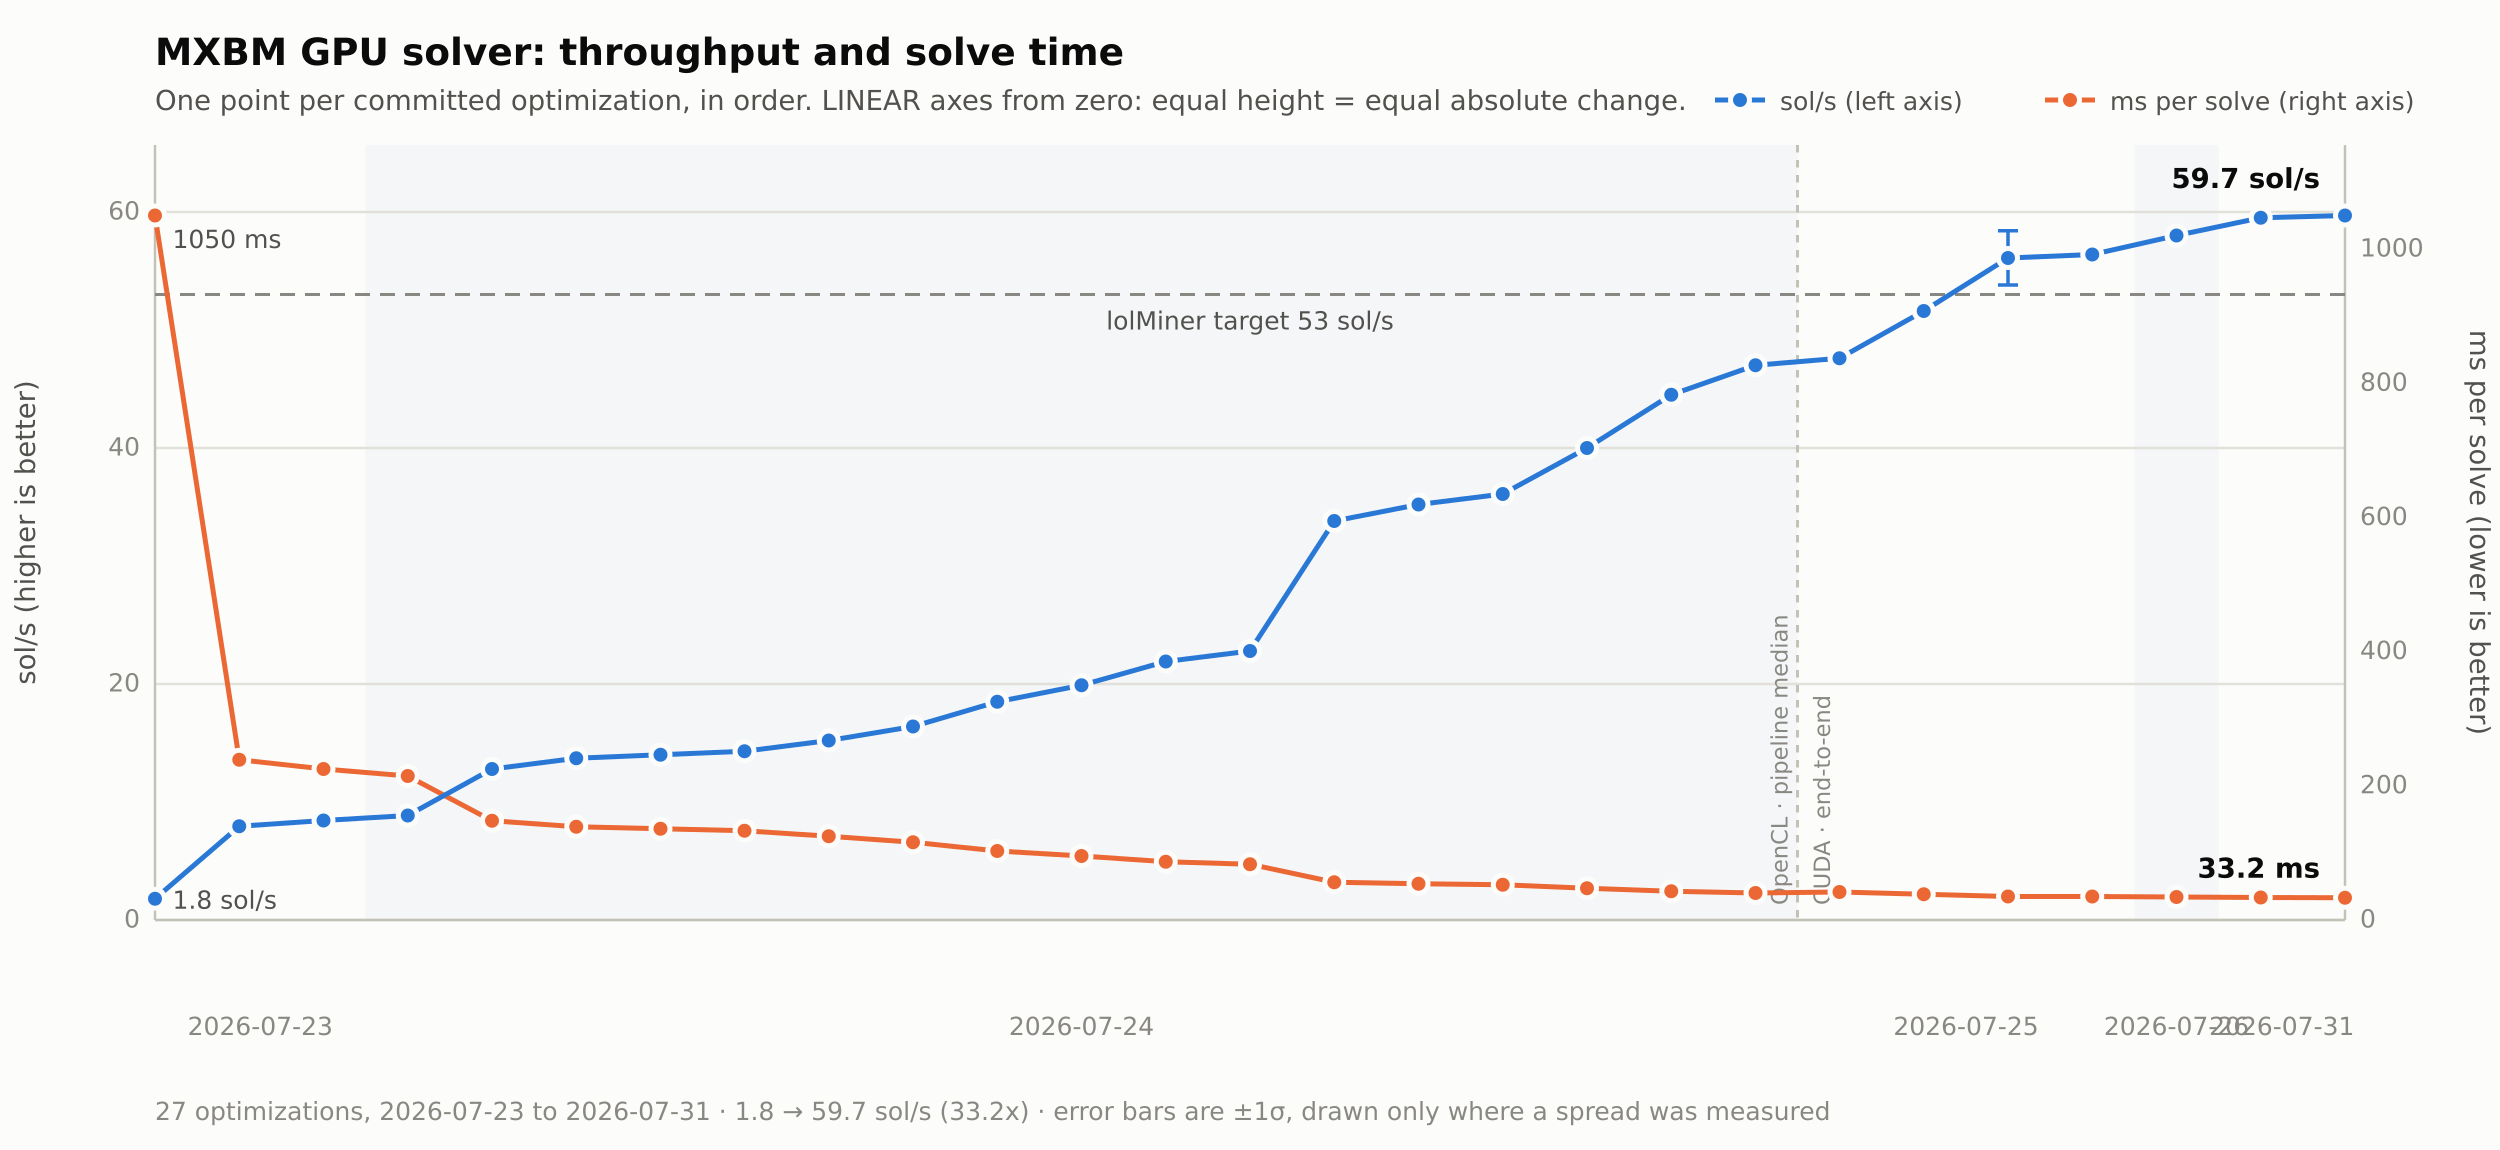
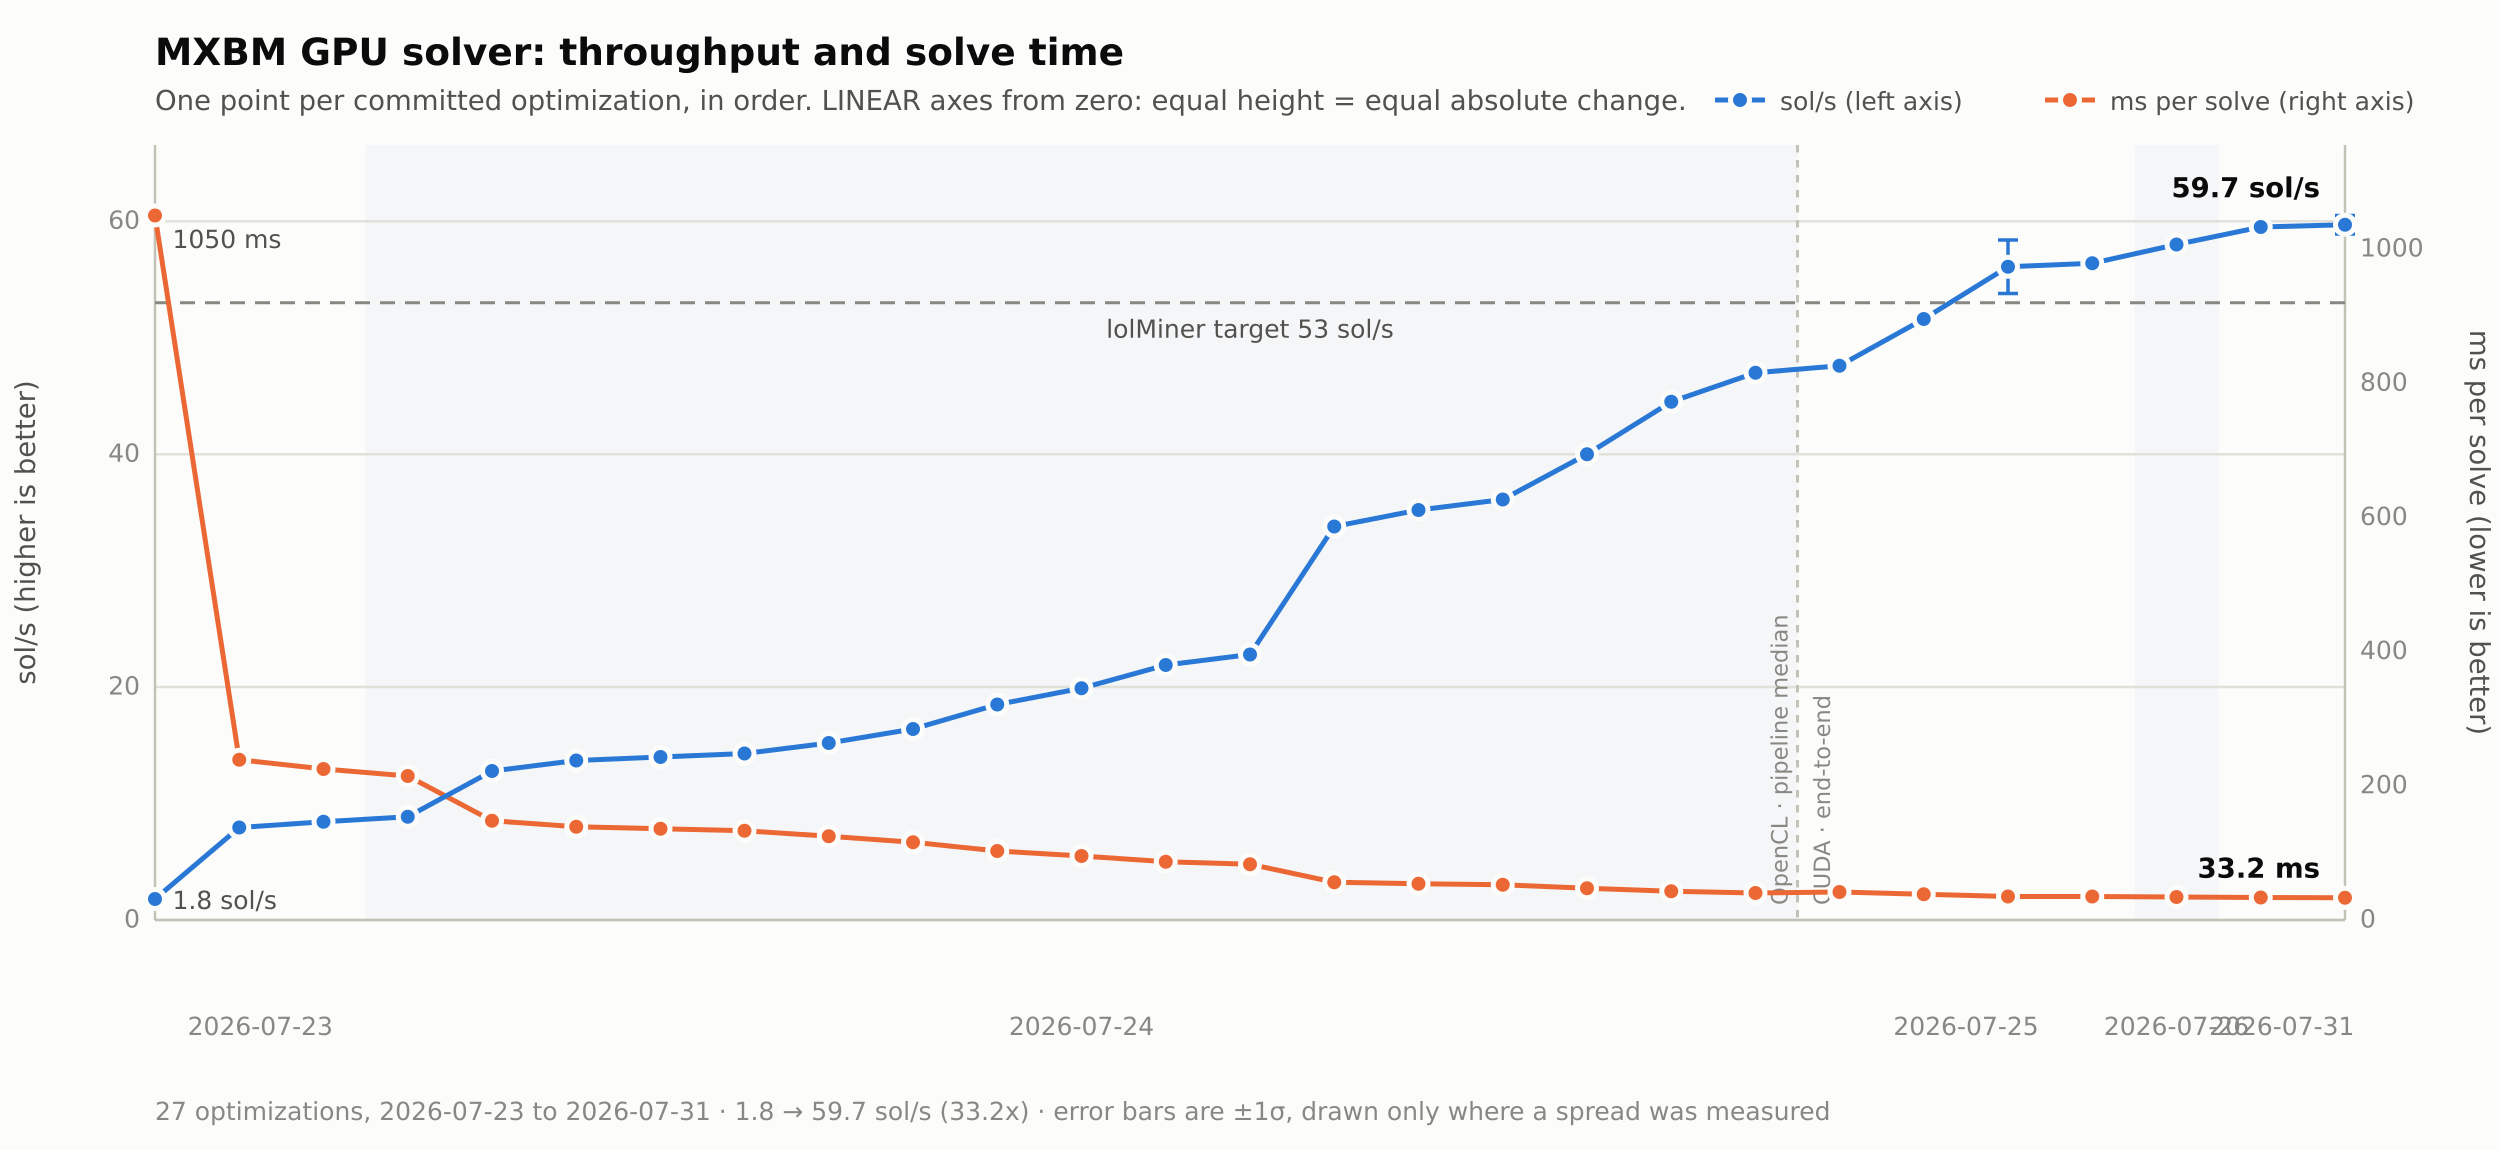
<svg xmlns="http://www.w3.org/2000/svg" width="1000" height="460" viewBox="0 0 1000 460" font-family="DejaVu Sans, Helvetica, Arial, sans-serif">
  <rect width="1000" height="460" fill="#fcfcfb" />
  <text x="62" y="26" font-size="15" font-weight="bold" fill="#0b0b0b">MXBM GPU solver: throughput and solve time</text>
  <text x="62" y="44" font-size="11" fill="#52514e">One point per committed optimization, in order. LINEAR axes from zero: equal height = equal absolute change.</text>
  <line x1="686" y1="40" x2="706" y2="40" stroke="#2a78d6" stroke-width="2" />
  <circle cx="696" cy="40" r="4.8" fill="#fcfcfb" />
  <circle cx="696" cy="40" r="2.8" fill="#2a78d6" />
  <text x="712" y="44" font-size="10" fill="#52514e">sol/s (left axis)</text>
  <line x1="818" y1="40" x2="838" y2="40" stroke="#eb6834" stroke-width="2" />
  <circle cx="828" cy="40" r="4.8" fill="#fcfcfb" />
  <circle cx="828" cy="40" r="2.8" fill="#eb6834" />
  <text x="844" y="44" font-size="10" fill="#52514e">ms per solve (right axis)</text>
  <text x="104.1" y="414" font-size="10" fill="#898781" text-anchor="middle">2026-07-23</text>
  <rect x="146.2" y="58" width="572.8" height="310" fill="#f4f6f8" />
  <text x="432.6" y="414" font-size="10" fill="#898781" text-anchor="middle">2026-07-24</text>
  <text x="786.4" y="414" font-size="10" fill="#898781" text-anchor="middle">2026-07-25</text>
  <rect x="853.8" y="58" width="33.7" height="310" fill="#f4f6f8" />
  <text x="870.6" y="414" font-size="10" fill="#898781" text-anchor="middle">2026-07-26</text>
  <text x="912.7" y="414" font-size="10" fill="#898781" text-anchor="middle">2026-07-31</text>
  <line x1="62" y1="368" x2="938" y2="368" stroke="#e1e0d9" stroke-width="1" />
  <text x="56" y="371" font-size="10" fill="#898781" text-anchor="end">0</text>
-   <line x1="62" y1="273.6" x2="938" y2="273.6" stroke="#e1e0d9" stroke-width="1" />
-   <text x="56" y="276.6" font-size="10" fill="#898781" text-anchor="end">20</text>
-   <line x1="62" y1="179.2" x2="938" y2="179.2" stroke="#e1e0d9" stroke-width="1" />
-   <text x="56" y="182.2" font-size="10" fill="#898781" text-anchor="end">40</text>
-   <line x1="62" y1="84.8" x2="938" y2="84.8" stroke="#e1e0d9" stroke-width="1" />
-   <text x="56" y="87.8" font-size="10" fill="#898781" text-anchor="end">60</text>
+   <line x1="62" y1="274.8" x2="938" y2="274.8" stroke="#e1e0d9" stroke-width="1" />
+   <text x="56" y="277.8" font-size="10" fill="#898781" text-anchor="end">20</text>
+   <line x1="62" y1="181.7" x2="938" y2="181.7" stroke="#e1e0d9" stroke-width="1" />
+   <text x="56" y="184.7" font-size="10" fill="#898781" text-anchor="end">40</text>
+   <line x1="62" y1="88.5" x2="938" y2="88.5" stroke="#e1e0d9" stroke-width="1" />
+   <text x="56" y="91.5" font-size="10" fill="#898781" text-anchor="end">60</text>
  <text x="944" y="371" font-size="10" fill="#898781" text-anchor="start">0</text>
  <text x="944" y="317.3" font-size="10" fill="#898781" text-anchor="start">200</text>
  <text x="944" y="263.6" font-size="10" fill="#898781" text-anchor="start">400</text>
  <text x="944" y="210.0" font-size="10" fill="#898781" text-anchor="start">600</text>
  <text x="944" y="156.3" font-size="10" fill="#898781" text-anchor="start">800</text>
  <text x="944" y="102.6" font-size="10" fill="#898781" text-anchor="start">1000</text>
  <line x1="62" y1="58" x2="62" y2="368" stroke="#c3c2b7" stroke-width="1" />
  <line x1="938" y1="58" x2="938" y2="368" stroke="#c3c2b7" stroke-width="1" />
  <line x1="62" y1="368" x2="938" y2="368" stroke="#c3c2b7" stroke-width="1" />
  <text x="14" y="213" font-size="11" fill="#52514e" text-anchor="middle" transform="rotate(-90 14 213)">sol/s  (higher is better)</text>
  <text x="988" y="213" font-size="11" fill="#52514e" text-anchor="middle" transform="rotate(90 988 213)">ms per solve  (lower is better)</text>
-   <line x1="62" y1="117.8" x2="938" y2="117.8" stroke="#898781" stroke-width="1.2" stroke-dasharray="6 4" />
-   <text x="500" y="131.8" font-size="10" fill="#52514e" text-anchor="middle">lolMiner target 53 sol/s</text>
+   <line x1="62" y1="121.1" x2="938" y2="121.1" stroke="#898781" stroke-width="1.2" stroke-dasharray="6 4" />
+   <text x="500" y="135.1" font-size="10" fill="#52514e" text-anchor="middle">lolMiner target 53 sol/s</text>
  <line x1="719" y1="58" x2="719" y2="368" stroke="#c3c2b7" stroke-width="1.2" stroke-dasharray="3 3" />
  <text x="715" y="362" font-size="9" fill="#898781" text-anchor="start" transform="rotate(-90 715 362)">OpenCL · pipeline median</text>
  <text x="732" y="362" font-size="9" fill="#898781" text-anchor="start" transform="rotate(-90 732 362)">CUDA · end-to-end</text>
-   <line x1="803.2" y1="92.3" x2="803.2" y2="114.0" stroke="#2a78d6" stroke-width="1.4" />
-   <line x1="799.2" y1="92.3" x2="807.2" y2="92.3" stroke="#2a78d6" stroke-width="1.4" />
-   <line x1="799.2" y1="114.0" x2="807.2" y2="114.0" stroke="#2a78d6" stroke-width="1.4" />
-   <line x1="870.6" y1="92.3" x2="870.6" y2="96.1" stroke="#2a78d6" stroke-width="1.4" />
-   <line x1="866.6" y1="92.3" x2="874.6" y2="92.3" stroke="#2a78d6" stroke-width="1.4" />
-   <line x1="866.6" y1="96.1" x2="874.6" y2="96.1" stroke="#2a78d6" stroke-width="1.4" />
+   <line x1="803.2" y1="96.0" x2="803.2" y2="117.4" stroke="#2a78d6" stroke-width="1.4" />
+   <line x1="799.2" y1="96.0" x2="807.2" y2="96.0" stroke="#2a78d6" stroke-width="1.4" />
+   <line x1="799.2" y1="117.4" x2="807.2" y2="117.4" stroke="#2a78d6" stroke-width="1.4" />
+   <line x1="870.6" y1="96.0" x2="870.6" y2="99.7" stroke="#2a78d6" stroke-width="1.4" />
+   <line x1="866.6" y1="96.0" x2="874.6" y2="96.0" stroke="#2a78d6" stroke-width="1.4" />
+   <line x1="866.6" y1="99.7" x2="874.6" y2="99.7" stroke="#2a78d6" stroke-width="1.4" />
+   <line x1="938" y1="86.2" x2="938" y2="93.6" stroke="#2a78d6" stroke-width="1.4" />
+   <line x1="934" y1="86.2" x2="942" y2="86.2" stroke="#2a78d6" stroke-width="1.4" />
+   <line x1="934" y1="93.6" x2="942" y2="93.6" stroke="#2a78d6" stroke-width="1.4" />
  <polyline points="62,86.2 95.7,303.9 129.4,307.6 163.1,310.4 196.8,328.3 230.5,330.7 264.2,331.5 297.8,332.3 331.5,334.5 365.2,336.9 398.9,340.4 432.6,342.4 466.3,344.7 500,345.7 533.7,352.9 567.4,353.5 601.1,353.9 634.8,355.3 668.5,356.5 702.2,357.2 735.8,356.8 769.5,357.7 803.2,358.6 836.9,358.6 870.6,358.8 904.3,359.0 938,359.1" fill="none" stroke="#eb6834" stroke-width="2" stroke-linejoin="round" stroke-linecap="round" />
  <circle cx="62" cy="86.2" r="4.8" fill="#fcfcfb" />
  <circle cx="62" cy="86.2" r="2.8" fill="#eb6834" />
  <circle cx="95.7" cy="303.9" r="4.8" fill="#fcfcfb" />
  <circle cx="95.7" cy="303.9" r="2.8" fill="#eb6834" />
  <circle cx="129.4" cy="307.6" r="4.8" fill="#fcfcfb" />
  <circle cx="129.4" cy="307.6" r="2.8" fill="#eb6834" />
  <circle cx="163.1" cy="310.4" r="4.8" fill="#fcfcfb" />
  <circle cx="163.1" cy="310.4" r="2.8" fill="#eb6834" />
  <circle cx="196.8" cy="328.3" r="4.8" fill="#fcfcfb" />
  <circle cx="196.8" cy="328.3" r="2.8" fill="#eb6834" />
  <circle cx="230.5" cy="330.7" r="4.8" fill="#fcfcfb" />
  <circle cx="230.5" cy="330.7" r="2.8" fill="#eb6834" />
  <circle cx="264.2" cy="331.5" r="4.8" fill="#fcfcfb" />
  <circle cx="264.2" cy="331.5" r="2.8" fill="#eb6834" />
  <circle cx="297.8" cy="332.3" r="4.8" fill="#fcfcfb" />
  <circle cx="297.8" cy="332.3" r="2.8" fill="#eb6834" />
  <circle cx="331.5" cy="334.5" r="4.8" fill="#fcfcfb" />
  <circle cx="331.5" cy="334.5" r="2.8" fill="#eb6834" />
  <circle cx="365.2" cy="336.9" r="4.8" fill="#fcfcfb" />
  <circle cx="365.2" cy="336.9" r="2.8" fill="#eb6834" />
  <circle cx="398.9" cy="340.4" r="4.8" fill="#fcfcfb" />
  <circle cx="398.9" cy="340.4" r="2.8" fill="#eb6834" />
  <circle cx="432.6" cy="342.4" r="4.8" fill="#fcfcfb" />
  <circle cx="432.6" cy="342.4" r="2.8" fill="#eb6834" />
  <circle cx="466.3" cy="344.7" r="4.8" fill="#fcfcfb" />
  <circle cx="466.3" cy="344.7" r="2.8" fill="#eb6834" />
  <circle cx="500" cy="345.7" r="4.8" fill="#fcfcfb" />
  <circle cx="500" cy="345.7" r="2.8" fill="#eb6834" />
  <circle cx="533.7" cy="352.9" r="4.8" fill="#fcfcfb" />
  <circle cx="533.7" cy="352.9" r="2.8" fill="#eb6834" />
  <circle cx="567.4" cy="353.5" r="4.8" fill="#fcfcfb" />
  <circle cx="567.4" cy="353.5" r="2.8" fill="#eb6834" />
  <circle cx="601.1" cy="353.9" r="4.8" fill="#fcfcfb" />
  <circle cx="601.1" cy="353.9" r="2.8" fill="#eb6834" />
  <circle cx="634.8" cy="355.3" r="4.8" fill="#fcfcfb" />
  <circle cx="634.8" cy="355.3" r="2.8" fill="#eb6834" />
  <circle cx="668.5" cy="356.5" r="4.8" fill="#fcfcfb" />
  <circle cx="668.5" cy="356.5" r="2.8" fill="#eb6834" />
  <circle cx="702.2" cy="357.2" r="4.8" fill="#fcfcfb" />
  <circle cx="702.2" cy="357.2" r="2.8" fill="#eb6834" />
  <circle cx="735.8" cy="356.8" r="4.8" fill="#fcfcfb" />
  <circle cx="735.8" cy="356.8" r="2.8" fill="#eb6834" />
  <circle cx="769.5" cy="357.7" r="4.8" fill="#fcfcfb" />
  <circle cx="769.5" cy="357.7" r="2.8" fill="#eb6834" />
  <circle cx="803.2" cy="358.6" r="4.8" fill="#fcfcfb" />
  <circle cx="803.2" cy="358.6" r="2.8" fill="#eb6834" />
  <circle cx="836.9" cy="358.6" r="4.8" fill="#fcfcfb" />
  <circle cx="836.9" cy="358.6" r="2.8" fill="#eb6834" />
  <circle cx="870.6" cy="358.8" r="4.8" fill="#fcfcfb" />
  <circle cx="870.6" cy="358.8" r="2.8" fill="#eb6834" />
  <circle cx="904.3" cy="359.0" r="4.8" fill="#fcfcfb" />
  <circle cx="904.3" cy="359.0" r="2.8" fill="#eb6834" />
  <circle cx="938" cy="359.1" r="4.8" fill="#fcfcfb" />
  <circle cx="938" cy="359.1" r="2.8" fill="#eb6834" />
-   <polyline points="62,359.5 95.7,330.5 129.4,328.2 163.1,326.2 196.8,307.6 230.5,303.3 264.2,301.9 297.8,300.5 331.5,296.2 365.2,290.6 398.9,280.7 432.6,274.1 466.3,264.6 500,260.4 533.7,208.4 567.4,201.8 601.1,197.6 634.8,179.2 668.5,157.9 702.2,146.1 735.8,143.3 769.5,124.4 803.2,103.2 836.9,101.8 870.6,94.2 904.3,87.1 938,86.2" fill="none" stroke="#2a78d6" stroke-width="2" stroke-linejoin="round" stroke-linecap="round" />
-   <circle cx="62" cy="359.5" r="4.8" fill="#fcfcfb" />
-   <circle cx="62" cy="359.5" r="2.8" fill="#2a78d6" />
-   <circle cx="95.7" cy="330.5" r="4.8" fill="#fcfcfb" />
-   <circle cx="95.7" cy="330.5" r="2.8" fill="#2a78d6" />
-   <circle cx="129.4" cy="328.2" r="4.8" fill="#fcfcfb" />
-   <circle cx="129.4" cy="328.2" r="2.8" fill="#2a78d6" />
-   <circle cx="163.1" cy="326.2" r="4.8" fill="#fcfcfb" />
-   <circle cx="163.1" cy="326.2" r="2.8" fill="#2a78d6" />
-   <circle cx="196.8" cy="307.6" r="4.8" fill="#fcfcfb" />
-   <circle cx="196.8" cy="307.6" r="2.8" fill="#2a78d6" />
-   <circle cx="230.5" cy="303.3" r="4.8" fill="#fcfcfb" />
-   <circle cx="230.5" cy="303.3" r="2.8" fill="#2a78d6" />
-   <circle cx="264.2" cy="301.9" r="4.8" fill="#fcfcfb" />
-   <circle cx="264.2" cy="301.9" r="2.8" fill="#2a78d6" />
-   <circle cx="297.8" cy="300.5" r="4.8" fill="#fcfcfb" />
-   <circle cx="297.8" cy="300.5" r="2.8" fill="#2a78d6" />
-   <circle cx="331.5" cy="296.2" r="4.8" fill="#fcfcfb" />
-   <circle cx="331.5" cy="296.2" r="2.8" fill="#2a78d6" />
-   <circle cx="365.2" cy="290.6" r="4.8" fill="#fcfcfb" />
-   <circle cx="365.2" cy="290.6" r="2.8" fill="#2a78d6" />
-   <circle cx="398.9" cy="280.7" r="4.8" fill="#fcfcfb" />
-   <circle cx="398.9" cy="280.7" r="2.8" fill="#2a78d6" />
-   <circle cx="432.6" cy="274.1" r="4.8" fill="#fcfcfb" />
-   <circle cx="432.6" cy="274.1" r="2.8" fill="#2a78d6" />
-   <circle cx="466.3" cy="264.6" r="4.8" fill="#fcfcfb" />
-   <circle cx="466.3" cy="264.6" r="2.8" fill="#2a78d6" />
-   <circle cx="500" cy="260.4" r="4.8" fill="#fcfcfb" />
-   <circle cx="500" cy="260.4" r="2.8" fill="#2a78d6" />
-   <circle cx="533.7" cy="208.4" r="4.8" fill="#fcfcfb" />
-   <circle cx="533.7" cy="208.4" r="2.8" fill="#2a78d6" />
-   <circle cx="567.4" cy="201.8" r="4.8" fill="#fcfcfb" />
-   <circle cx="567.4" cy="201.8" r="2.8" fill="#2a78d6" />
-   <circle cx="601.1" cy="197.6" r="4.8" fill="#fcfcfb" />
-   <circle cx="601.1" cy="197.6" r="2.8" fill="#2a78d6" />
-   <circle cx="634.8" cy="179.2" r="4.8" fill="#fcfcfb" />
-   <circle cx="634.8" cy="179.2" r="2.8" fill="#2a78d6" />
-   <circle cx="668.5" cy="157.9" r="4.8" fill="#fcfcfb" />
-   <circle cx="668.5" cy="157.9" r="2.8" fill="#2a78d6" />
-   <circle cx="702.2" cy="146.1" r="4.8" fill="#fcfcfb" />
-   <circle cx="702.2" cy="146.1" r="2.8" fill="#2a78d6" />
-   <circle cx="735.8" cy="143.3" r="4.8" fill="#fcfcfb" />
-   <circle cx="735.8" cy="143.3" r="2.8" fill="#2a78d6" />
-   <circle cx="769.5" cy="124.4" r="4.8" fill="#fcfcfb" />
-   <circle cx="769.5" cy="124.4" r="2.8" fill="#2a78d6" />
-   <circle cx="803.2" cy="103.2" r="4.8" fill="#fcfcfb" />
-   <circle cx="803.2" cy="103.2" r="2.8" fill="#2a78d6" />
-   <circle cx="836.9" cy="101.8" r="4.8" fill="#fcfcfb" />
-   <circle cx="836.9" cy="101.8" r="2.8" fill="#2a78d6" />
-   <circle cx="870.6" cy="94.2" r="4.8" fill="#fcfcfb" />
-   <circle cx="870.6" cy="94.2" r="2.8" fill="#2a78d6" />
-   <circle cx="904.3" cy="87.1" r="4.8" fill="#fcfcfb" />
-   <circle cx="904.3" cy="87.1" r="2.8" fill="#2a78d6" />
-   <circle cx="938" cy="86.2" r="4.8" fill="#fcfcfb" />
-   <circle cx="938" cy="86.2" r="2.8" fill="#2a78d6" />
-   <text x="928" y="75.2" font-size="11" font-weight="bold" fill="#0b0b0b" text-anchor="end">59.7 sol/s</text>
+   <polyline points="62,359.6 95.7,331.0 129.4,328.7 163.1,326.7 196.8,308.4 230.5,304.2 264.2,302.8 297.8,301.4 331.5,297.2 365.2,291.6 398.9,281.8 432.6,275.3 466.3,266.0 500,261.8 533.7,210.6 567.4,204.0 601.1,199.8 634.8,181.7 668.5,160.7 702.2,149.1 735.8,146.3 769.5,127.6 803.2,106.7 836.9,105.3 870.6,97.8 904.3,90.8 938,89.9" fill="none" stroke="#2a78d6" stroke-width="2" stroke-linejoin="round" stroke-linecap="round" />
+   <circle cx="62" cy="359.6" r="4.8" fill="#fcfcfb" />
+   <circle cx="62" cy="359.6" r="2.8" fill="#2a78d6" />
+   <circle cx="95.7" cy="331.0" r="4.8" fill="#fcfcfb" />
+   <circle cx="95.7" cy="331.0" r="2.8" fill="#2a78d6" />
+   <circle cx="129.4" cy="328.7" r="4.8" fill="#fcfcfb" />
+   <circle cx="129.4" cy="328.7" r="2.8" fill="#2a78d6" />
+   <circle cx="163.1" cy="326.7" r="4.8" fill="#fcfcfb" />
+   <circle cx="163.1" cy="326.7" r="2.8" fill="#2a78d6" />
+   <circle cx="196.8" cy="308.4" r="4.8" fill="#fcfcfb" />
+   <circle cx="196.8" cy="308.4" r="2.8" fill="#2a78d6" />
+   <circle cx="230.5" cy="304.2" r="4.8" fill="#fcfcfb" />
+   <circle cx="230.5" cy="304.2" r="2.8" fill="#2a78d6" />
+   <circle cx="264.2" cy="302.8" r="4.8" fill="#fcfcfb" />
+   <circle cx="264.2" cy="302.8" r="2.8" fill="#2a78d6" />
+   <circle cx="297.8" cy="301.4" r="4.8" fill="#fcfcfb" />
+   <circle cx="297.8" cy="301.4" r="2.8" fill="#2a78d6" />
+   <circle cx="331.5" cy="297.2" r="4.8" fill="#fcfcfb" />
+   <circle cx="331.5" cy="297.2" r="2.8" fill="#2a78d6" />
+   <circle cx="365.2" cy="291.6" r="4.8" fill="#fcfcfb" />
+   <circle cx="365.2" cy="291.6" r="2.8" fill="#2a78d6" />
+   <circle cx="398.9" cy="281.8" r="4.8" fill="#fcfcfb" />
+   <circle cx="398.9" cy="281.8" r="2.8" fill="#2a78d6" />
+   <circle cx="432.6" cy="275.3" r="4.8" fill="#fcfcfb" />
+   <circle cx="432.6" cy="275.3" r="2.8" fill="#2a78d6" />
+   <circle cx="466.3" cy="266.0" r="4.8" fill="#fcfcfb" />
+   <circle cx="466.3" cy="266.0" r="2.8" fill="#2a78d6" />
+   <circle cx="500" cy="261.8" r="4.8" fill="#fcfcfb" />
+   <circle cx="500" cy="261.8" r="2.8" fill="#2a78d6" />
+   <circle cx="533.7" cy="210.6" r="4.8" fill="#fcfcfb" />
+   <circle cx="533.7" cy="210.6" r="2.8" fill="#2a78d6" />
+   <circle cx="567.4" cy="204.0" r="4.8" fill="#fcfcfb" />
+   <circle cx="567.4" cy="204.0" r="2.8" fill="#2a78d6" />
+   <circle cx="601.1" cy="199.8" r="4.8" fill="#fcfcfb" />
+   <circle cx="601.1" cy="199.8" r="2.8" fill="#2a78d6" />
+   <circle cx="634.8" cy="181.7" r="4.8" fill="#fcfcfb" />
+   <circle cx="634.8" cy="181.7" r="2.8" fill="#2a78d6" />
+   <circle cx="668.5" cy="160.7" r="4.8" fill="#fcfcfb" />
+   <circle cx="668.5" cy="160.7" r="2.8" fill="#2a78d6" />
+   <circle cx="702.2" cy="149.1" r="4.8" fill="#fcfcfb" />
+   <circle cx="702.2" cy="149.1" r="2.8" fill="#2a78d6" />
+   <circle cx="735.8" cy="146.3" r="4.8" fill="#fcfcfb" />
+   <circle cx="735.8" cy="146.3" r="2.8" fill="#2a78d6" />
+   <circle cx="769.5" cy="127.6" r="4.8" fill="#fcfcfb" />
+   <circle cx="769.5" cy="127.6" r="2.8" fill="#2a78d6" />
+   <circle cx="803.2" cy="106.7" r="4.8" fill="#fcfcfb" />
+   <circle cx="803.2" cy="106.7" r="2.8" fill="#2a78d6" />
+   <circle cx="836.9" cy="105.3" r="4.8" fill="#fcfcfb" />
+   <circle cx="836.9" cy="105.3" r="2.8" fill="#2a78d6" />
+   <circle cx="870.6" cy="97.8" r="4.8" fill="#fcfcfb" />
+   <circle cx="870.6" cy="97.8" r="2.8" fill="#2a78d6" />
+   <circle cx="904.3" cy="90.8" r="4.8" fill="#fcfcfb" />
+   <circle cx="904.3" cy="90.8" r="2.8" fill="#2a78d6" />
+   <circle cx="938" cy="89.9" r="4.8" fill="#fcfcfb" />
+   <circle cx="938" cy="89.9" r="2.8" fill="#2a78d6" />
+   <text x="928" y="78.9" font-size="11" font-weight="bold" fill="#0b0b0b" text-anchor="end">59.7 sol/s</text>
  <text x="928" y="351.1" font-size="11" font-weight="bold" fill="#0b0b0b" text-anchor="end">33.2 ms</text>
-   <text x="69" y="363.5" font-size="10" fill="#52514e">1.8 sol/s</text>
+   <text x="69" y="363.6" font-size="10" fill="#52514e">1.8 sol/s</text>
  <text x="69" y="99.2" font-size="10" fill="#52514e">1050 ms</text>
  <text x="62" y="448" font-size="10" fill="#898781">27 optimizations, 2026-07-23 to 2026-07-31  ·  1.8 → 59.7 sol/s (33.2x)  ·  error bars are ±1σ, drawn only where a spread was measured</text>
</svg>
